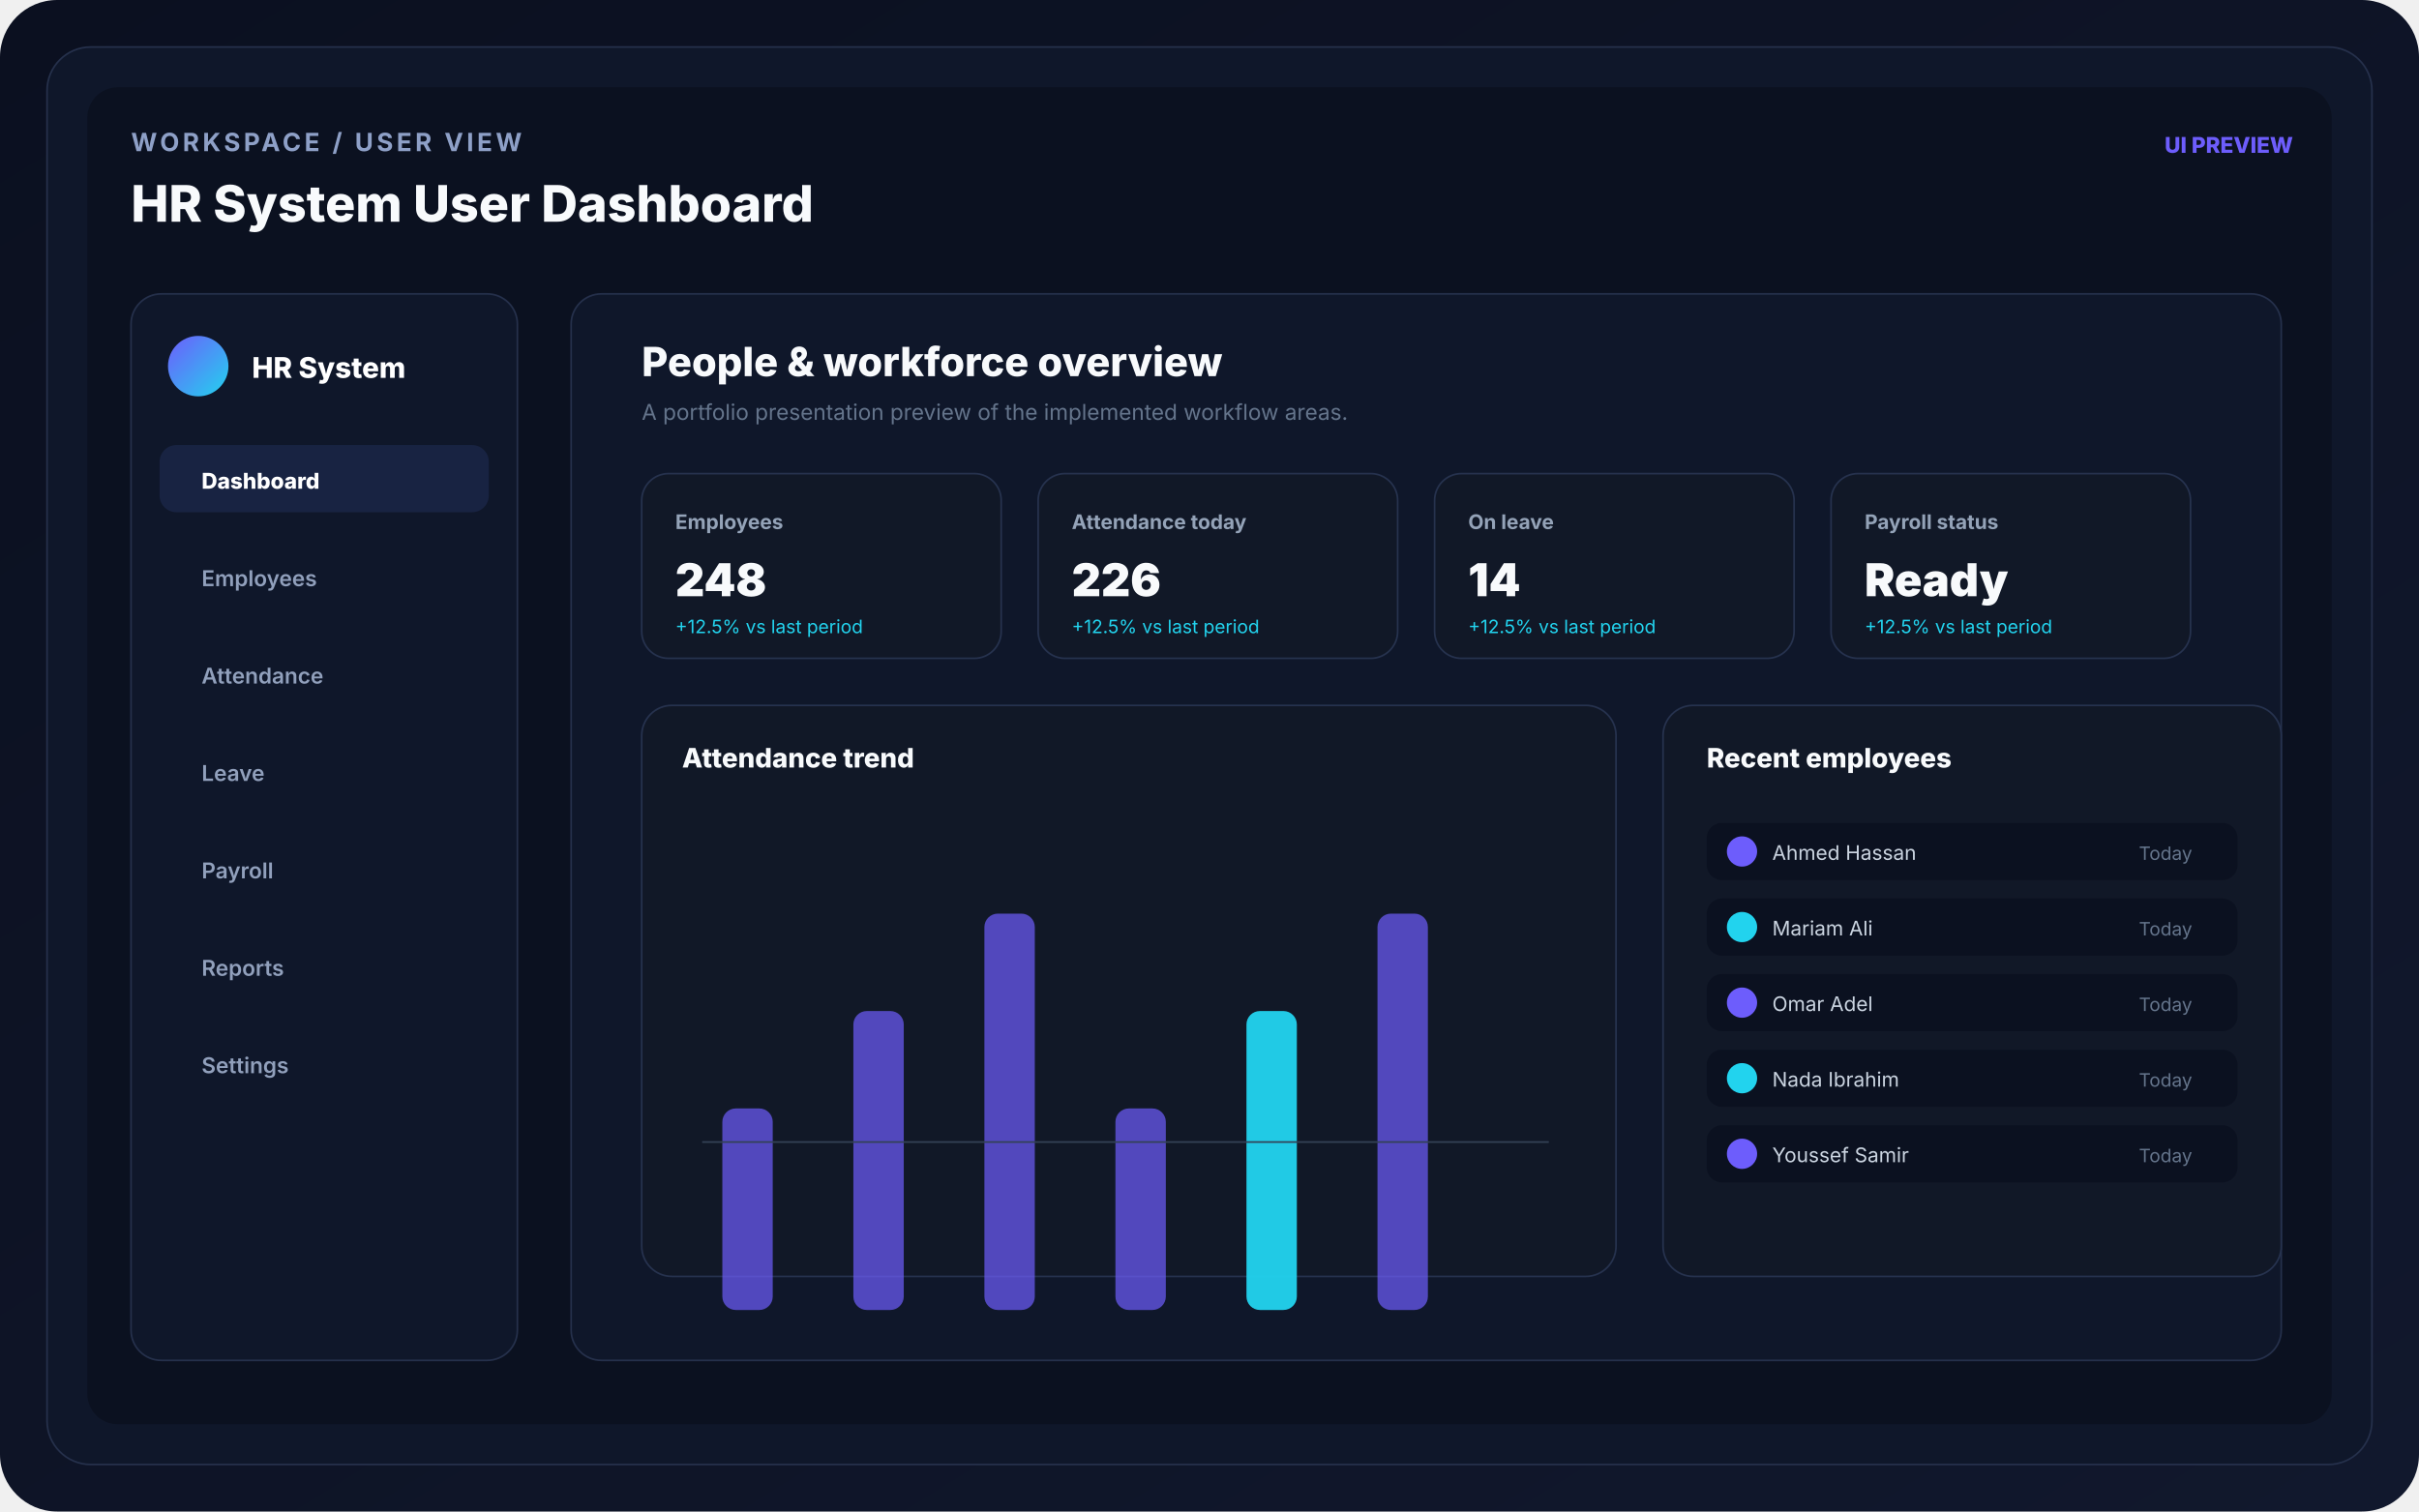
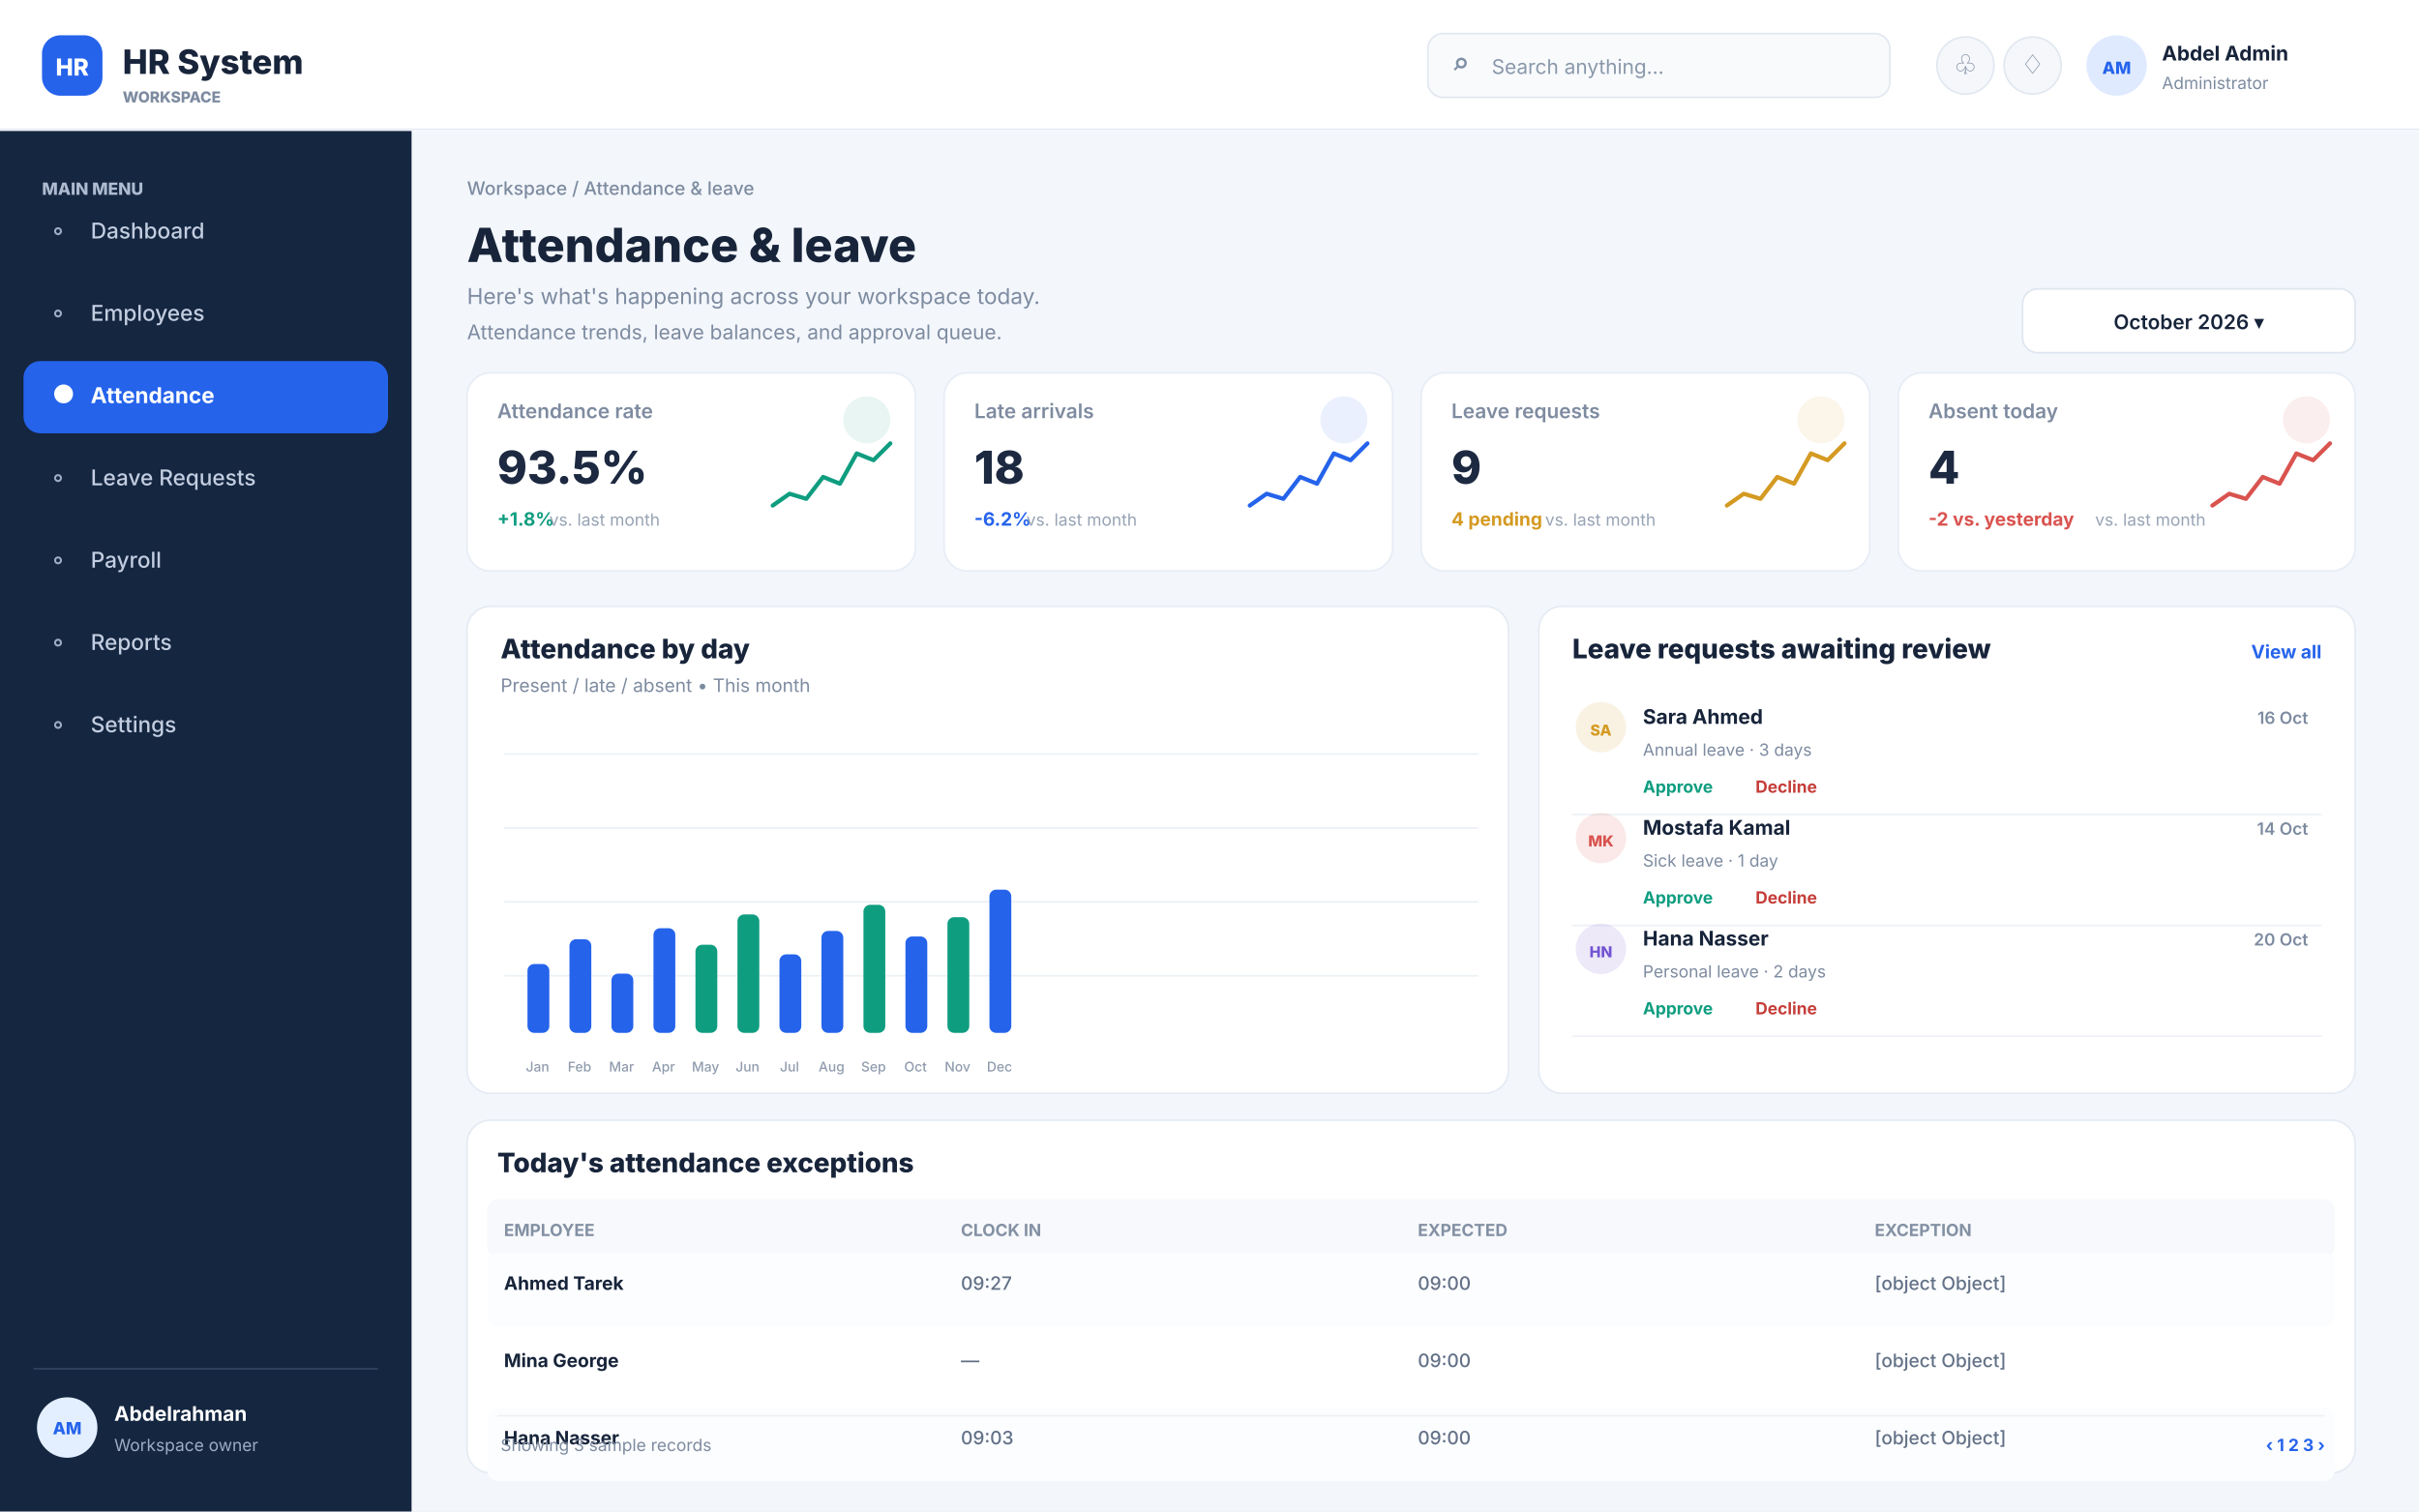
- <svg xmlns="http://www.w3.org/2000/svg" width="1440" height="900" viewBox="0 0 1440 900">
+ <svg xmlns="http://www.w3.org/2000/svg" width="1440" height="900" viewBox="0 0 1440 900" role="img" aria-labelledby="title desc">
  <defs>
-     <linearGradient id="bg" x1="0" y1="0" x2="1" y2="1">
-       <stop offset="0" stop-color="#0b1020" />
-       <stop offset="1" stop-color="#11182d" />
+     <linearGradient id="pageGlow" x1="0" y1="0" x2="1" y2="1">
+       <stop offset="0%" stop-color="#2563eb" />
+       <stop offset="100%" stop-color="#0f9d80" />
    </linearGradient>
-     <linearGradient id="accent" x1="0" y1="0" x2="1" y2="1">
-       <stop offset="0" stop-color="#6d5dfc" />
-       <stop offset="1" stop-color="#22d3ee" />
+     <linearGradient id="heroGlow" x1="0" y1="0" x2="1" y2="1">
+       <stop offset="0%" stop-color="#112a47" />
+       <stop offset="100%" stop-color="#2563eb" />
    </linearGradient>
-     <filter id="shadow" x="-20%" y="-20%" width="140%" height="140%">
-       <feDropShadow dx="0" dy="12" stdDeviation="18" flood-color="#000000" flood-opacity=".25" />
+     <linearGradient id="photo1" x1="0" y1="0" x2="1" y2="1">
+       <stop offset="0%" stop-color="#c9d9e6" />
+       <stop offset="55%" stop-color="#90b2c5" />
+       <stop offset="100%" stop-color="#5d8997" />
+     </linearGradient>
+     <linearGradient id="photo2" x1="0" y1="0" x2="1" y2="1">
+       <stop offset="0%" stop-color="#d9d7c7" />
+       <stop offset="100%" stop-color="#91a29b" />
+     </linearGradient>
+     <linearGradient id="photo3" x1="0" y1="0" x2="1" y2="1">
+       <stop offset="0%" stop-color="#bdc9d5" />
+       <stop offset="100%" stop-color="#647f90" />
+     </linearGradient>
+     <filter id="shadow" x="-20%" y="-20%" width="140%" height="150%">
+       <feDropShadow dx="0" dy="5" stdDeviation="8" flood-color="#10233e" flood-opacity=".07" />
    </filter>
  </defs>
-   <rect width="1440" height="900" rx="34" fill="url(#bg)" />
-   <rect x="28" y="28" width="1384" height="844" rx="26" fill="#0f172a" stroke="#25304b" />
-   <rect x="52" y="52" width="1336" height="796" rx="18" fill="#0b1120" />
-   <text x="78" y="90" fill="#8ea0c7" font-family="Inter,Arial" font-size="15" font-weight="700" letter-spacing="2">WORKSPACE / USER VIEW</text>
-   <text x="78" y="132" fill="#f8fafc" font-family="Inter,Arial" font-size="30" font-weight="800">HR System User Dashboard</text>
-   <text x="1365" y="91" text-anchor="end" fill="#6d5dfc" font-family="Inter,Arial" font-size="13" font-weight="800">UI PREVIEW</text>
-   <rect x="78" y="175" width="230" height="635" rx="18" fill="#0f172a" stroke="#25304b" />
-   <circle cx="118" cy="218" r="18" fill="url(#accent)" />
-   <text x="150" y="225" fill="#fff" font-family="Inter,Arial" font-size="17" font-weight="800">HR System</text>
-   <rect x="95" y="265" width="196" height="40" rx="10" fill="#182342" />
-   <text x="120" y="291" fill="#fff" font-family="Inter,Arial" font-size="13" font-weight="800">Dashboard</text>
-   <rect x="95" y="323" width="196" height="40" rx="10" fill="transparent" />
-   <text x="120" y="349" fill="#91a0bc" font-family="Inter,Arial" font-size="13" font-weight="600">Employees</text>
-   <rect x="95" y="381" width="196" height="40" rx="10" fill="transparent" />
-   <text x="120" y="407" fill="#91a0bc" font-family="Inter,Arial" font-size="13" font-weight="600">Attendance</text>
-   <rect x="95" y="439" width="196" height="40" rx="10" fill="transparent" />
-   <text x="120" y="465" fill="#91a0bc" font-family="Inter,Arial" font-size="13" font-weight="600">Leave</text>
-   <rect x="95" y="497" width="196" height="40" rx="10" fill="transparent" />
-   <text x="120" y="523" fill="#91a0bc" font-family="Inter,Arial" font-size="13" font-weight="600">Payroll</text>
-   <rect x="95" y="555" width="196" height="40" rx="10" fill="transparent" />
-   <text x="120" y="581" fill="#91a0bc" font-family="Inter,Arial" font-size="13" font-weight="600">Reports</text>
-   <rect x="95" y="613" width="196" height="40" rx="10" fill="transparent" />
-   <text x="120" y="639" fill="#91a0bc" font-family="Inter,Arial" font-size="13" font-weight="600">Settings</text>
-   <rect x="340" y="175" width="1018" height="635" rx="18" fill="#0f172a" stroke="#25304b" />
-   <text x="382" y="224" fill="#f8fafc" font-family="Inter,Arial" font-size="24" font-weight="800">People &amp; workforce overview</text>
-   <text x="382" y="250" fill="#64748b" font-family="Inter,Arial" font-size="13">A portfolio presentation preview of the implemented workflow areas.</text>
-   <rect x="382" y="282" width="214" height="110" rx="16" fill="#111827" stroke="#26324e" />
-   <text x="402" y="315" fill="#94a3b8" font-family="Inter,Arial" font-size="12" font-weight="700">Employees</text>
-   <text x="402" y="355" fill="#f8fafc" font-family="Inter,Arial" font-size="27" font-weight="900">248</text>
-   <text x="402" y="377" fill="#22d3ee" font-family="Inter,Arial" font-size="11">+12.5% vs last period</text>
-   <rect x="618" y="282" width="214" height="110" rx="16" fill="#111827" stroke="#26324e" />
-   <text x="638" y="315" fill="#94a3b8" font-family="Inter,Arial" font-size="12" font-weight="700">Attendance today</text>
-   <text x="638" y="355" fill="#f8fafc" font-family="Inter,Arial" font-size="27" font-weight="900">226</text>
-   <text x="638" y="377" fill="#22d3ee" font-family="Inter,Arial" font-size="11">+12.5% vs last period</text>
-   <rect x="854" y="282" width="214" height="110" rx="16" fill="#111827" stroke="#26324e" />
-   <text x="874" y="315" fill="#94a3b8" font-family="Inter,Arial" font-size="12" font-weight="700">On leave</text>
-   <text x="874" y="355" fill="#f8fafc" font-family="Inter,Arial" font-size="27" font-weight="900">14</text>
-   <text x="874" y="377" fill="#22d3ee" font-family="Inter,Arial" font-size="11">+12.5% vs last period</text>
-   <rect x="1090" y="282" width="214" height="110" rx="16" fill="#111827" stroke="#26324e" />
-   <text x="1110" y="315" fill="#94a3b8" font-family="Inter,Arial" font-size="12" font-weight="700">Payroll status</text>
-   <text x="1110" y="355" fill="#f8fafc" font-family="Inter,Arial" font-size="27" font-weight="900">Ready</text>
-   <text x="1110" y="377" fill="#22d3ee" font-family="Inter,Arial" font-size="11">+12.5% vs last period</text>
-   <rect x="382" y="420" width="580" height="340" rx="18" fill="#111827" stroke="#26324e" />
-   <text x="406" y="457" fill="#f8fafc" font-family="Inter,Arial" font-size="16" font-weight="800">Attendance trend</text>
-   <rect x="430" y="660" width="30" height="120" rx="8" fill="#6d5dfc" opacity=".7" />
-   <rect x="508" y="602" width="30" height="178" rx="8" fill="#6d5dfc" opacity=".7" />
-   <rect x="586" y="544" width="30" height="236" rx="8" fill="#6d5dfc" opacity=".7" />
-   <rect x="664" y="660" width="30" height="120" rx="8" fill="#6d5dfc" opacity=".7" />
-   <rect x="742" y="602" width="30" height="178" rx="8" fill="#22d3ee" opacity=".95" />
-   <rect x="820" y="544" width="30" height="236" rx="8" fill="#6d5dfc" opacity=".7" />
-   <line x1="418" y1="680" x2="922" y2="680" stroke="#334155" />
-   <rect x="990" y="420" width="368" height="340" rx="18" fill="#111827" stroke="#26324e" />
-   <text x="1016" y="457" fill="#f8fafc" font-family="Inter,Arial" font-size="16" font-weight="800">Recent employees</text>
-   <rect x="1016" y="490" width="316" height="34" rx="9" fill="#0b1120" />
-   <circle cx="1037" cy="507" r="9" fill="#6d5dfc" />
-   <text x="1055" y="512" fill="#cbd5e1" font-family="Inter,Arial" font-size="12">Ahmed Hassan</text>
-   <text x="1305" y="512" text-anchor="end" fill="#64748b" font-family="Inter,Arial" font-size="11">Today</text>
-   <rect x="1016" y="535" width="316" height="34" rx="9" fill="#0b1120" />
-   <circle cx="1037" cy="552" r="9" fill="#22d3ee" />
-   <text x="1055" y="557" fill="#cbd5e1" font-family="Inter,Arial" font-size="12">Mariam Ali</text>
-   <text x="1305" y="557" text-anchor="end" fill="#64748b" font-family="Inter,Arial" font-size="11">Today</text>
-   <rect x="1016" y="580" width="316" height="34" rx="9" fill="#0b1120" />
-   <circle cx="1037" cy="597" r="9" fill="#6d5dfc" />
-   <text x="1055" y="602" fill="#cbd5e1" font-family="Inter,Arial" font-size="12">Omar Adel</text>
-   <text x="1305" y="602" text-anchor="end" fill="#64748b" font-family="Inter,Arial" font-size="11">Today</text>
-   <rect x="1016" y="625" width="316" height="34" rx="9" fill="#0b1120" />
-   <circle cx="1037" cy="642" r="9" fill="#22d3ee" />
-   <text x="1055" y="647" fill="#cbd5e1" font-family="Inter,Arial" font-size="12">Nada Ibrahim</text>
-   <text x="1305" y="647" text-anchor="end" fill="#64748b" font-family="Inter,Arial" font-size="11">Today</text>
-   <rect x="1016" y="670" width="316" height="34" rx="9" fill="#0b1120" />
-   <circle cx="1037" cy="687" r="9" fill="#6d5dfc" />
-   <text x="1055" y="692" fill="#cbd5e1" font-family="Inter,Arial" font-size="12">Youssef Samir</text>
-   <text x="1305" y="692" text-anchor="end" fill="#64748b" font-family="Inter,Arial" font-size="11">Today</text>
+   <rect x="0" y="0" width="1440" height="900" rx="0" fill="#f3f6fb" stroke="none" stroke-width="1" />
+   <rect x="0" y="0" width="1440" height="78" rx="0" fill="#ffffff" stroke="none" stroke-width="1" />
+   <line x1="0" y1="77" x2="1440" y2="77" stroke="#e5ebf3" stroke-width="1" />
+   <rect x="25" y="21" width="36" height="36" rx="11" fill="#2563eb" stroke="none" stroke-width="1" />
+   <text x="43" y="45" font-family="Inter, Arial, sans-serif" font-size="14" fill="#ffffff" font-weight="800" text-anchor="middle">HR</text>
+   <text x="73" y="44" font-family="Inter, Arial, sans-serif" font-size="20" fill="#17243a" font-weight="800" text-anchor="start">HR System</text>
+   <text x="73" y="61" font-family="Inter, Arial, sans-serif" font-size="9" fill="#7d8ba0" font-weight="800" text-anchor="start">WORKSPACE</text>
+   <rect x="850" y="20" width="275" height="38" rx="9" fill="#f8fafc" stroke="#e2e8f0" stroke-width="1" />
+   <text x="864" y="44" font-family="Inter, Arial, sans-serif" font-size="18" fill="#8090a5" font-weight="600" text-anchor="start">⌕</text>
+   <text x="888" y="44" font-family="Inter, Arial, sans-serif" font-size="12" fill="#8a98aa" font-weight="400" text-anchor="start">Search anything...</text>
+   <circle cx="1170" cy="39" r="17" fill="#f5f7fb" stroke="#e1e8f0" stroke-width="1" />
+   <text x="1170" y="44" font-family="Inter, Arial, sans-serif" font-size="16" fill="#7d8ba0" font-weight="600" text-anchor="middle">♧</text>
+   <circle cx="1210" cy="39" r="17" fill="#f5f7fb" stroke="#e1e8f0" stroke-width="1" />
+   <text x="1210" y="44" font-family="Inter, Arial, sans-serif" font-size="16" fill="#7d8ba0" font-weight="600" text-anchor="middle">♢</text>
+   <circle cx="1260" cy="39" r="18" fill="#e0eaff" stroke="none" stroke-width="1" />
+   <text x="1260" y="44" font-family="Inter, Arial, sans-serif" font-size="10" fill="#2563eb" font-weight="800" text-anchor="middle">AM</text>
+   <text x="1287" y="36" font-family="Inter, Arial, sans-serif" font-size="12" fill="#17243a" font-weight="700" text-anchor="start">Abdel Admin</text>
+   <text x="1287" y="53" font-family="Inter, Arial, sans-serif" font-size="10" fill="#7d8ba0" font-weight="400" text-anchor="start">Administrator</text>
+   <rect x="0" y="78" width="245" height="822" rx="0" fill="#142640" stroke="none" stroke-width="1" />
+   <text x="25" y="116" font-family="Inter, Arial, sans-serif" font-size="10" fill="#aebbd0" font-weight="800" text-anchor="start">MAIN MENU</text>
+   <text x="31" y="142" font-family="Inter, Arial, sans-serif" font-size="15" fill="#9eacc3" font-weight="700" text-anchor="start">◦</text>
+   <text x="54" y="142" font-family="Inter, Arial, sans-serif" font-size="13" fill="#c3cde0" font-weight="500" text-anchor="start">Dashboard</text>
+   <text x="31" y="191" font-family="Inter, Arial, sans-serif" font-size="15" fill="#9eacc3" font-weight="700" text-anchor="start">◦</text>
+   <text x="54" y="191" font-family="Inter, Arial, sans-serif" font-size="13" fill="#c3cde0" font-weight="500" text-anchor="start">Employees</text>
+   <rect x="14" y="215" width="217" height="43" rx="10" fill="#2563eb" stroke="none" stroke-width="1" />
+   <text x="31" y="240" font-family="Inter, Arial, sans-serif" font-size="15" fill="#ffffff" font-weight="700" text-anchor="start">●</text>
+   <text x="54" y="240" font-family="Inter, Arial, sans-serif" font-size="13" fill="#ffffff" font-weight="700" text-anchor="start">Attendance</text>
+   <text x="31" y="289" font-family="Inter, Arial, sans-serif" font-size="15" fill="#9eacc3" font-weight="700" text-anchor="start">◦</text>
+   <text x="54" y="289" font-family="Inter, Arial, sans-serif" font-size="13" fill="#c3cde0" font-weight="500" text-anchor="start">Leave Requests</text>
+   <text x="31" y="338" font-family="Inter, Arial, sans-serif" font-size="15" fill="#9eacc3" font-weight="700" text-anchor="start">◦</text>
+   <text x="54" y="338" font-family="Inter, Arial, sans-serif" font-size="13" fill="#c3cde0" font-weight="500" text-anchor="start">Payroll</text>
+   <text x="31" y="387" font-family="Inter, Arial, sans-serif" font-size="15" fill="#9eacc3" font-weight="700" text-anchor="start">◦</text>
+   <text x="54" y="387" font-family="Inter, Arial, sans-serif" font-size="13" fill="#c3cde0" font-weight="500" text-anchor="start">Reports</text>
+   <text x="31" y="436" font-family="Inter, Arial, sans-serif" font-size="15" fill="#9eacc3" font-weight="700" text-anchor="start">◦</text>
+   <text x="54" y="436" font-family="Inter, Arial, sans-serif" font-size="13" fill="#c3cde0" font-weight="500" text-anchor="start">Settings</text>
+   <line x1="20" y1="815" x2="225" y2="815" stroke="#31425e" stroke-width="1" />
+   <circle cx="40" cy="850" r="18" fill="#e3efff" stroke="none" stroke-width="1" />
+   <text x="40" y="854" font-family="Inter, Arial, sans-serif" font-size="10" fill="#2563eb" font-weight="800" text-anchor="middle">AM</text>
+   <text x="68" y="846" font-family="Inter, Arial, sans-serif" font-size="12" fill="#ffffff" font-weight="700" text-anchor="start">Abdelrahman</text>
+   <text x="68" y="864" font-family="Inter, Arial, sans-serif" font-size="10" fill="#9eacc3" font-weight="400" text-anchor="start">Workspace owner</text>
+   <text x="278" y="116" font-family="Inter, Arial, sans-serif" font-size="11" fill="#7d8ba0" font-weight="500" text-anchor="start">Workspace  /  Attendance &amp; leave</text>
+   <text x="278" y="156" font-family="Inter, Arial, sans-serif" font-size="28" fill="#17243a" font-weight="800" text-anchor="start">Attendance &amp; leave</text>
+   <text x="278" y="181" font-family="Inter, Arial, sans-serif" font-size="13" fill="#7d8ba0" font-weight="400" text-anchor="start">Here's what's happening across your workspace today.</text>
+   <text x="278" y="202" font-family="Inter, Arial, sans-serif" font-size="12" fill="#7d8ba0" font-weight="400" text-anchor="start">Attendance trends, leave balances, and approval queue.</text>
+   <rect x="1204" y="172" width="198" height="38" rx="9" fill="#ffffff" stroke="#dfe6ef" stroke-width="1" />
+   <text x="1303" y="196" font-family="Inter, Arial, sans-serif" font-size="12" fill="#17243a" font-weight="600" text-anchor="middle">October 2026  ▾</text>
+   <rect x="278" y="222" width="267" height="118" rx="14" fill="#ffffff" stroke="#e7edf5" stroke-width="1" />
+   <circle cx="516" cy="250" r="14" fill="#0f9d8018" stroke="none" stroke-width="1" />
+   <text x="296" y="249" font-family="Inter, Arial, sans-serif" font-size="12" fill="#7e8ba0" font-weight="600" text-anchor="start">Attendance rate</text>
+   <text x="296" y="288" font-family="Inter, Arial, sans-serif" font-size="27" fill="#1c2940" font-weight="800" text-anchor="start">93.5%</text>
+   <text x="296" y="313" font-family="Inter, Arial, sans-serif" font-size="11" fill="#0f9d80" font-weight="700" text-anchor="start">+1.8%</text>
+   <text x="327" y="313" font-family="Inter, Arial, sans-serif" font-size="10" fill="#97a3b4" font-weight="400" text-anchor="start"> vs. last month</text>
+   <path d="M 460 301 l 10 -7 l 10 3 l 10 -13 l 10 4 l 10 -18 l 10 4 l 10 -10" fill="none" stroke="#0f9d80" stroke-width="2.5" stroke-linecap="round" stroke-linejoin="round" />
+   <rect x="562" y="222" width="267" height="118" rx="14" fill="#ffffff" stroke="#e7edf5" stroke-width="1" />
+   <circle cx="800" cy="250" r="14" fill="#2563eb18" stroke="none" stroke-width="1" />
+   <text x="580" y="249" font-family="Inter, Arial, sans-serif" font-size="12" fill="#7e8ba0" font-weight="600" text-anchor="start">Late arrivals</text>
+   <text x="580" y="288" font-family="Inter, Arial, sans-serif" font-size="27" fill="#1c2940" font-weight="800" text-anchor="start">18</text>
+   <text x="580" y="313" font-family="Inter, Arial, sans-serif" font-size="11" fill="#2563eb" font-weight="700" text-anchor="start">-6.2%</text>
+   <text x="611" y="313" font-family="Inter, Arial, sans-serif" font-size="10" fill="#97a3b4" font-weight="400" text-anchor="start"> vs. last month</text>
+   <path d="M 744 301 l 10 -7 l 10 3 l 10 -13 l 10 4 l 10 -18 l 10 4 l 10 -10" fill="none" stroke="#2563eb" stroke-width="2.5" stroke-linecap="round" stroke-linejoin="round" />
+   <rect x="846" y="222" width="267" height="118" rx="14" fill="#ffffff" stroke="#e7edf5" stroke-width="1" />
+   <circle cx="1084" cy="250" r="14" fill="#d49a2218" stroke="none" stroke-width="1" />
+   <text x="864" y="249" font-family="Inter, Arial, sans-serif" font-size="12" fill="#7e8ba0" font-weight="600" text-anchor="start">Leave requests</text>
+   <text x="864" y="288" font-family="Inter, Arial, sans-serif" font-size="27" fill="#1c2940" font-weight="800" text-anchor="start">9</text>
+   <text x="864" y="313" font-family="Inter, Arial, sans-serif" font-size="11" fill="#d49a22" font-weight="700" text-anchor="start">4 pending</text>
+   <text x="919.8" y="313" font-family="Inter, Arial, sans-serif" font-size="10" fill="#97a3b4" font-weight="400" text-anchor="start"> vs. last month</text>
+   <path d="M 1028 301 l 10 -7 l 10 3 l 10 -13 l 10 4 l 10 -18 l 10 4 l 10 -10" fill="none" stroke="#d49a22" stroke-width="2.5" stroke-linecap="round" stroke-linejoin="round" />
+   <rect x="1130" y="222" width="272" height="118" rx="14" fill="#ffffff" stroke="#e7edf5" stroke-width="1" />
+   <circle cx="1373" cy="250" r="14" fill="#d9534f18" stroke="none" stroke-width="1" />
+   <text x="1148" y="249" font-family="Inter, Arial, sans-serif" font-size="12" fill="#7e8ba0" font-weight="600" text-anchor="start">Absent today</text>
+   <text x="1148" y="288" font-family="Inter, Arial, sans-serif" font-size="27" fill="#1c2940" font-weight="800" text-anchor="start">4</text>
+   <text x="1148" y="313" font-family="Inter, Arial, sans-serif" font-size="11" fill="#d9534f" font-weight="700" text-anchor="start">-2 vs. yesterday</text>
+   <text x="1247.2" y="313" font-family="Inter, Arial, sans-serif" font-size="10" fill="#97a3b4" font-weight="400" text-anchor="start"> vs. last month</text>
+   <path d="M 1317 301 l 10 -7 l 10 3 l 10 -13 l 10 4 l 10 -18 l 10 4 l 10 -10" fill="none" stroke="#d9534f" stroke-width="2.5" stroke-linecap="round" stroke-linejoin="round" />
+   <rect x="278" y="361" width="620" height="290" rx="14" fill="#ffffff" stroke="#e5ebf3" stroke-width="1" />
+   <text x="298" y="392" font-family="Inter, Arial, sans-serif" font-size="16" fill="#17243a" font-weight="800" text-anchor="start">Attendance by day</text>
+   <text x="298" y="412" font-family="Inter, Arial, sans-serif" font-size="11" fill="#7d8ba0" font-weight="400" text-anchor="start">Present / late / absent • This month</text>
+   <line x1="300" y1="449" x2="880" y2="449" stroke="#ecf1f6" stroke-width="1" />
+   <line x1="300" y1="493" x2="880" y2="493" stroke="#ecf1f6" stroke-width="1" />
+   <line x1="300" y1="537" x2="880" y2="537" stroke="#ecf1f6" stroke-width="1" />
+   <line x1="300" y1="581" x2="880" y2="581" stroke="#ecf1f6" stroke-width="1" />
+   <rect x="314" y="574" width="13" height="41" rx="4" fill="#2563eb" stroke="none" stroke-width="1" />
+   <rect x="339" y="559.24" width="13" height="55.76" rx="4" fill="#2563eb" stroke="none" stroke-width="1" />
+   <rect x="364" y="579.74" width="13" height="35.26" rx="4" fill="#2563eb" stroke="none" stroke-width="1" />
+   <rect x="389" y="552.68" width="13" height="62.32" rx="4" fill="#2563eb" stroke="none" stroke-width="1" />
+   <rect x="414" y="562.52" width="13" height="52.48" rx="4" fill="#0f9d80" stroke="none" stroke-width="1" />
+   <rect x="439" y="544.48" width="13" height="70.52" rx="4" fill="#0f9d80" stroke="none" stroke-width="1" />
+   <rect x="464" y="568.26" width="13" height="46.74" rx="4" fill="#2563eb" stroke="none" stroke-width="1" />
+   <rect x="489" y="554.32" width="13" height="60.68" rx="4" fill="#2563eb" stroke="none" stroke-width="1" />
+   <rect x="514" y="538.74" width="13" height="76.26" rx="4" fill="#0f9d80" stroke="none" stroke-width="1" />
+   <rect x="539" y="557.6" width="13" height="57.4" rx="4" fill="#2563eb" stroke="none" stroke-width="1" />
+   <rect x="564" y="546.12" width="13" height="68.88" rx="4" fill="#0f9d80" stroke="none" stroke-width="1" />
+   <rect x="589" y="529.72" width="13" height="85.28" rx="4" fill="#2563eb" stroke="none" stroke-width="1" />
+   <text x="320" y="638" font-family="Inter, Arial, sans-serif" font-size="8" fill="#8f9bad" font-weight="500" text-anchor="middle">Jan</text>
+   <text x="345" y="638" font-family="Inter, Arial, sans-serif" font-size="8" fill="#8f9bad" font-weight="500" text-anchor="middle">Feb</text>
+   <text x="370" y="638" font-family="Inter, Arial, sans-serif" font-size="8" fill="#8f9bad" font-weight="500" text-anchor="middle">Mar</text>
+   <text x="395" y="638" font-family="Inter, Arial, sans-serif" font-size="8" fill="#8f9bad" font-weight="500" text-anchor="middle">Apr</text>
+   <text x="420" y="638" font-family="Inter, Arial, sans-serif" font-size="8" fill="#8f9bad" font-weight="500" text-anchor="middle">May</text>
+   <text x="445" y="638" font-family="Inter, Arial, sans-serif" font-size="8" fill="#8f9bad" font-weight="500" text-anchor="middle">Jun</text>
+   <text x="470" y="638" font-family="Inter, Arial, sans-serif" font-size="8" fill="#8f9bad" font-weight="500" text-anchor="middle">Jul</text>
+   <text x="495" y="638" font-family="Inter, Arial, sans-serif" font-size="8" fill="#8f9bad" font-weight="500" text-anchor="middle">Aug</text>
+   <text x="520" y="638" font-family="Inter, Arial, sans-serif" font-size="8" fill="#8f9bad" font-weight="500" text-anchor="middle">Sep</text>
+   <text x="545" y="638" font-family="Inter, Arial, sans-serif" font-size="8" fill="#8f9bad" font-weight="500" text-anchor="middle">Oct</text>
+   <text x="570" y="638" font-family="Inter, Arial, sans-serif" font-size="8" fill="#8f9bad" font-weight="500" text-anchor="middle">Nov</text>
+   <text x="595" y="638" font-family="Inter, Arial, sans-serif" font-size="8" fill="#8f9bad" font-weight="500" text-anchor="middle">Dec</text>
+   <rect x="916" y="361" width="486" height="290" rx="14" fill="#ffffff" stroke="#e5ebf3" stroke-width="1" />
+   <text x="936" y="392" font-family="Inter, Arial, sans-serif" font-size="16" fill="#17243a" font-weight="800" text-anchor="start">Leave requests awaiting review</text>
+   <text x="1382" y="392" font-family="Inter, Arial, sans-serif" font-size="11" fill="#2563eb" font-weight="700" text-anchor="end">View all</text>
+   <circle cx="953" cy="433" r="15" fill="#d49a2220" stroke="none" stroke-width="1" />
+   <text x="953" y="438" font-family="Inter, Arial, sans-serif" font-size="9" fill="#d49a22" font-weight="800" text-anchor="middle">SA</text>
+   <text x="978" y="431" font-family="Inter, Arial, sans-serif" font-size="12" fill="#17243a" font-weight="700" text-anchor="start">Sara Ahmed</text>
+   <text x="978" y="450" font-family="Inter, Arial, sans-serif" font-size="10" fill="#7d8ba0" font-weight="400" text-anchor="start">Annual leave · 3 days</text>
+   <text x="1374" y="431" font-family="Inter, Arial, sans-serif" font-size="10" fill="#7d8ba0" font-weight="600" text-anchor="end">16 Oct</text>
+   <text x="978" y="472" font-family="Inter, Arial, sans-serif" font-size="10" fill="#0f9d80" font-weight="700" text-anchor="start">Approve</text>
+   <text x="1045" y="472" font-family="Inter, Arial, sans-serif" font-size="10" fill="#c53e3a" font-weight="700" text-anchor="start">Decline</text>
+   <line x1="936" y1="485" x2="1382" y2="485" stroke="#edf1f6" stroke-width="1" />
+   <circle cx="953" cy="499" r="15" fill="#d9534f20" stroke="none" stroke-width="1" />
+   <text x="953" y="504" font-family="Inter, Arial, sans-serif" font-size="9" fill="#d9534f" font-weight="800" text-anchor="middle">MK</text>
+   <text x="978" y="497" font-family="Inter, Arial, sans-serif" font-size="12" fill="#17243a" font-weight="700" text-anchor="start">Mostafa Kamal</text>
+   <text x="978" y="516" font-family="Inter, Arial, sans-serif" font-size="10" fill="#7d8ba0" font-weight="400" text-anchor="start">Sick leave · 1 day</text>
+   <text x="1374" y="497" font-family="Inter, Arial, sans-serif" font-size="10" fill="#7d8ba0" font-weight="600" text-anchor="end">14 Oct</text>
+   <text x="978" y="538" font-family="Inter, Arial, sans-serif" font-size="10" fill="#0f9d80" font-weight="700" text-anchor="start">Approve</text>
+   <text x="1045" y="538" font-family="Inter, Arial, sans-serif" font-size="10" fill="#c53e3a" font-weight="700" text-anchor="start">Decline</text>
+   <line x1="936" y1="551" x2="1382" y2="551" stroke="#edf1f6" stroke-width="1" />
+   <circle cx="953" cy="565" r="15" fill="#7254d120" stroke="none" stroke-width="1" />
+   <text x="953" y="570" font-family="Inter, Arial, sans-serif" font-size="9" fill="#7254d1" font-weight="800" text-anchor="middle">HN</text>
+   <text x="978" y="563" font-family="Inter, Arial, sans-serif" font-size="12" fill="#17243a" font-weight="700" text-anchor="start">Hana Nasser</text>
+   <text x="978" y="582" font-family="Inter, Arial, sans-serif" font-size="10" fill="#7d8ba0" font-weight="400" text-anchor="start">Personal leave · 2 days</text>
+   <text x="1374" y="563" font-family="Inter, Arial, sans-serif" font-size="10" fill="#7d8ba0" font-weight="600" text-anchor="end">20 Oct</text>
+   <text x="978" y="604" font-family="Inter, Arial, sans-serif" font-size="10" fill="#0f9d80" font-weight="700" text-anchor="start">Approve</text>
+   <text x="1045" y="604" font-family="Inter, Arial, sans-serif" font-size="10" fill="#c53e3a" font-weight="700" text-anchor="start">Decline</text>
+   <line x1="936" y1="617" x2="1382" y2="617" stroke="#edf1f6" stroke-width="1" />
+   <rect x="278" y="667" width="1124" height="210" rx="14" fill="#ffffff" stroke="#e5ebf3" stroke-width="1" />
+   <text x="296" y="698" font-family="Inter, Arial, sans-serif" font-size="16" fill="#17243a" font-weight="800" text-anchor="start">Today's attendance exceptions</text>
+   <rect x="290" y="714" width="1100" height="35" rx="7" fill="#f7f9fc" stroke="none" stroke-width="1" />
+   <text x="300" y="736" font-family="Inter, Arial, sans-serif" font-size="10" fill="#8390a3" font-weight="700" text-anchor="start">EMPLOYEE</text>
+   <text x="572" y="736" font-family="Inter, Arial, sans-serif" font-size="10" fill="#8390a3" font-weight="700" text-anchor="start">CLOCK IN</text>
+   <text x="844" y="736" font-family="Inter, Arial, sans-serif" font-size="10" fill="#8390a3" font-weight="700" text-anchor="start">EXPECTED</text>
+   <text x="1116" y="736" font-family="Inter, Arial, sans-serif" font-size="10" fill="#8390a3" font-weight="700" text-anchor="start">EXCEPTION</text>
+   <rect x="290" y="746" width="1100" height="44" rx="7" fill="#fcfdff" stroke="none" stroke-width="1" />
+   <text x="300" y="768" font-family="Inter, Arial, sans-serif" font-size="11" fill="#17243a" font-weight="700" text-anchor="start">Ahmed Tarek</text>
+   <text x="572" y="768" font-family="Inter, Arial, sans-serif" font-size="11" fill="#637187" font-weight="500" text-anchor="start">09:27</text>
+   <text x="844" y="768" font-family="Inter, Arial, sans-serif" font-size="11" fill="#637187" font-weight="500" text-anchor="start">09:00</text>
+   <text x="1116" y="768" font-family="Inter, Arial, sans-serif" font-size="11" fill="#637187" font-weight="500" text-anchor="start">[object Object]</text>
+   <text x="300" y="814" font-family="Inter, Arial, sans-serif" font-size="11" fill="#17243a" font-weight="700" text-anchor="start">Mina George</text>
+   <text x="572" y="814" font-family="Inter, Arial, sans-serif" font-size="11" fill="#637187" font-weight="500" text-anchor="start">—</text>
+   <text x="844" y="814" font-family="Inter, Arial, sans-serif" font-size="11" fill="#637187" font-weight="500" text-anchor="start">09:00</text>
+   <text x="1116" y="814" font-family="Inter, Arial, sans-serif" font-size="11" fill="#637187" font-weight="500" text-anchor="start">[object Object]</text>
+   <rect x="290" y="838" width="1100" height="44" rx="7" fill="#fcfdff" stroke="none" stroke-width="1" />
+   <text x="300" y="860" font-family="Inter, Arial, sans-serif" font-size="11" fill="#17243a" font-weight="700" text-anchor="start">Hana Nasser</text>
+   <text x="572" y="860" font-family="Inter, Arial, sans-serif" font-size="11" fill="#637187" font-weight="500" text-anchor="start">09:03</text>
+   <text x="844" y="860" font-family="Inter, Arial, sans-serif" font-size="11" fill="#637187" font-weight="500" text-anchor="start">09:00</text>
+   <text x="1116" y="860" font-family="Inter, Arial, sans-serif" font-size="11" fill="#637187" font-weight="500" text-anchor="start">[object Object]</text>
+   <line x1="296" y1="843" x2="1384" y2="843" stroke="#edf1f6" stroke-width="1" />
+   <text x="298" y="864" font-family="Inter, Arial, sans-serif" font-size="10" fill="#7d8ba0" font-weight="400" text-anchor="start">Showing 3 sample records</text>
+   <text x="1384" y="864" font-family="Inter, Arial, sans-serif" font-size="10" fill="#2563eb" font-weight="700" text-anchor="end">‹     1     2     3     ›</text>
</svg>
